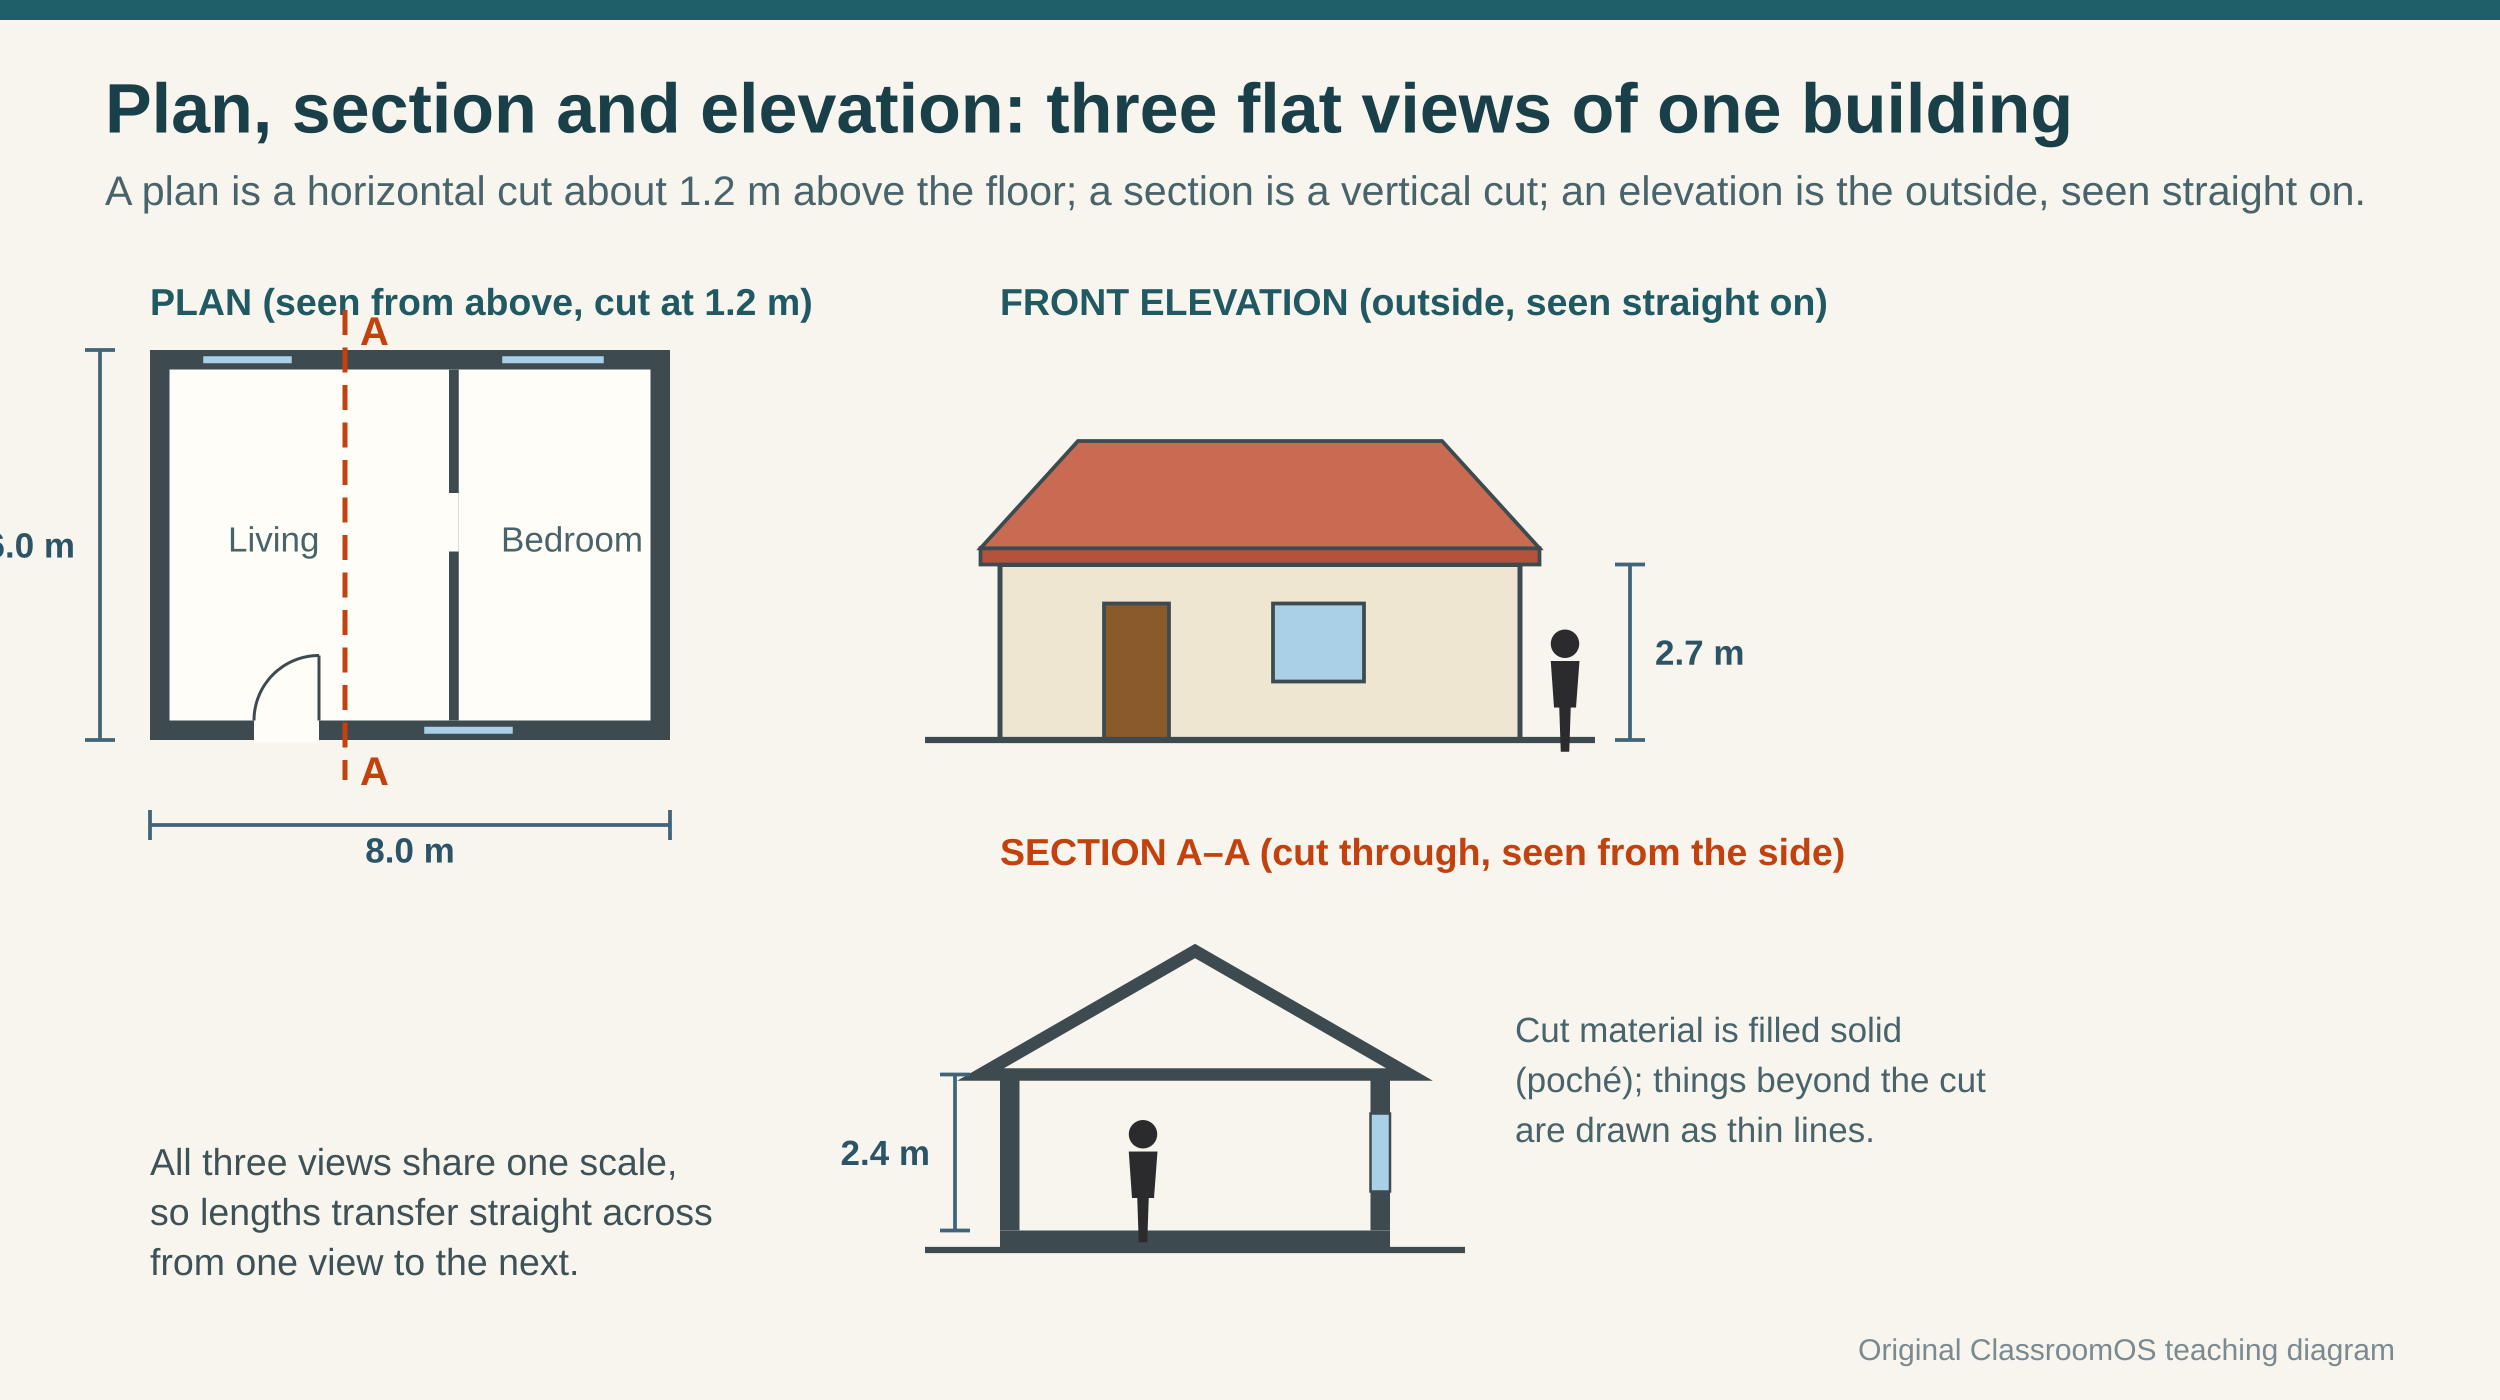
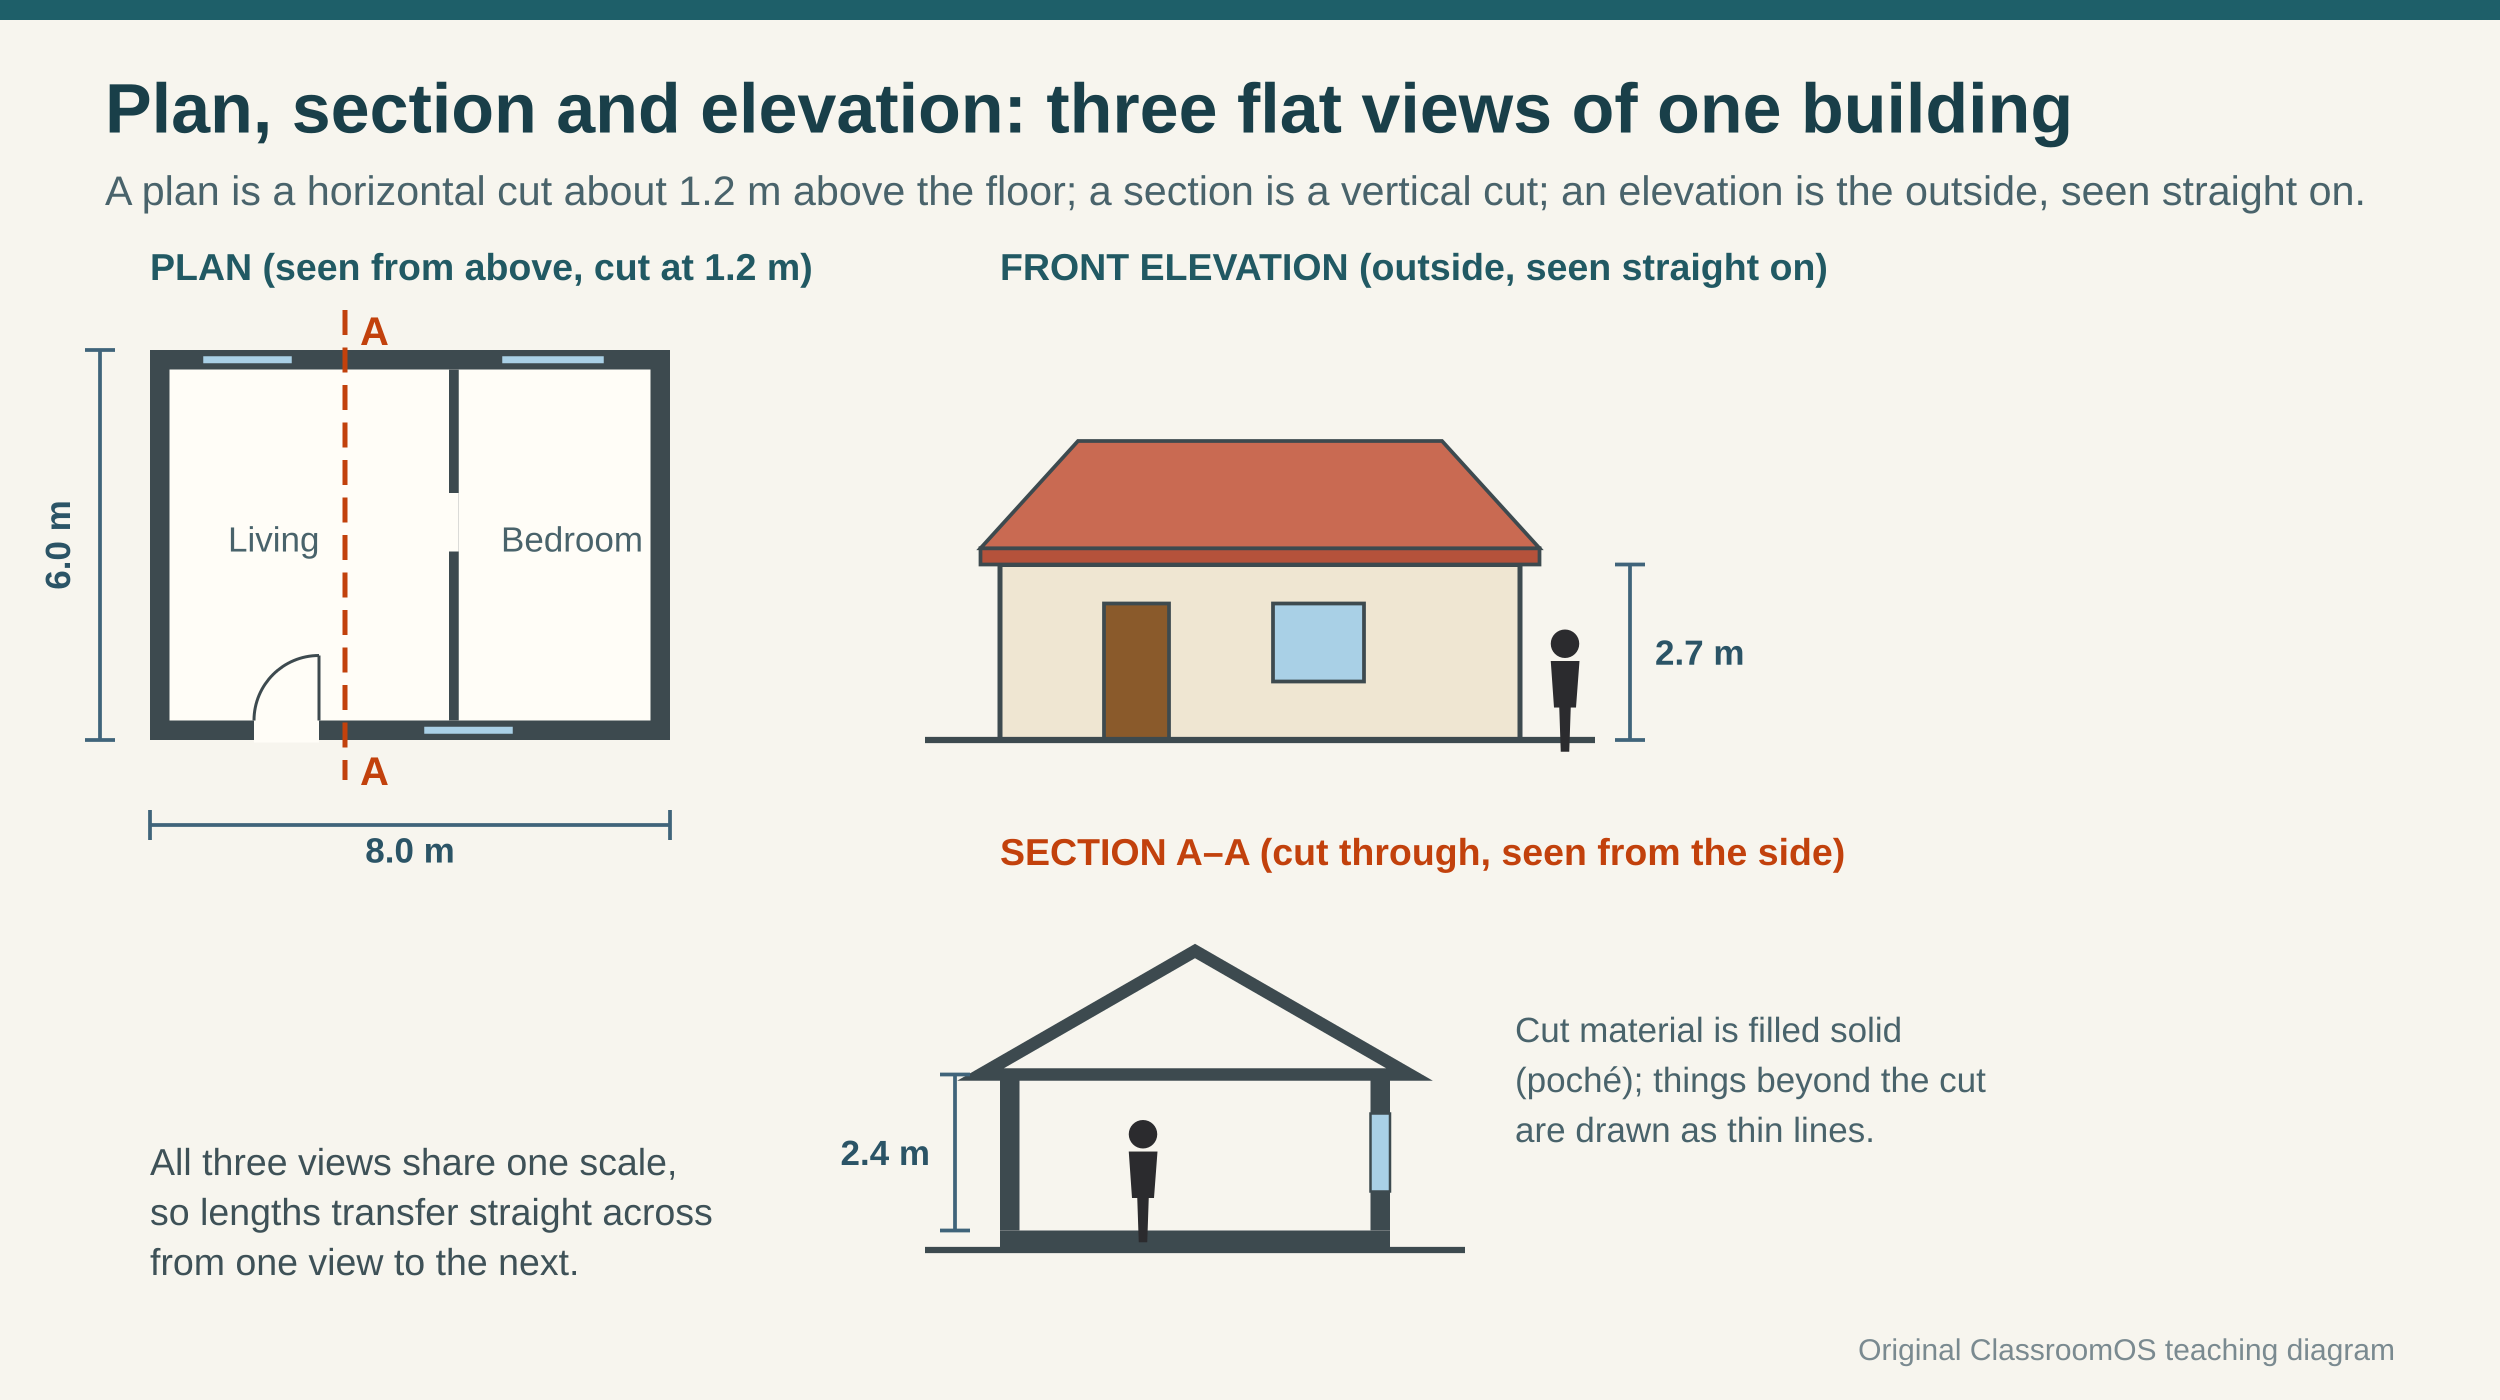
<svg xmlns="http://www.w3.org/2000/svg" viewBox="0 0 1000 560" role="img" aria-label="Plan, section and elevation of a small gable-roofed house drawn at the same scale, with the section cut line A–A marked on the plan.">
  <rect width="1000" height="560" fill="#f7f5ee" />
  <path d="M0 0h1000v8H0z" fill="#1e5f69" />
  <text x="42" y="53" font-family="Arial,Helvetica,sans-serif" font-size="28" font-weight="700" fill="#193f49">Plan, section and elevation: three flat views of one building</text>
  <text x="42" y="82" font-family="Arial,Helvetica,sans-serif" font-size="16.5" fill="#49636b">A plan is a horizontal cut about 1.2 m above the floor; a section is a vertical cut; an elevation is the outside, seen straight on.</text>
-   <text x="60" y="126" font-family="Arial,Helvetica,sans-serif" font-size="15" font-weight="700" fill="#215963">PLAN (seen from above, cut at 1.2 m)</text>
+   <text x="60" y="112" font-family="Arial,Helvetica,sans-serif" font-size="15" font-weight="700" fill="#215963">PLAN (seen from above, cut at 1.2 m)</text>
  <rect x="60" y="140" width="208" height="156" fill="#3d4a4f" />
  <rect x="67.8" y="147.8" width="192.4" height="140.4" fill="#fffdf7" />
  <rect x="179.6" y="147.8" width="3.9" height="140.4" fill="#3d4a4f" />
  <rect x="179.6" y="197.2" width="3.9" height="23.4" fill="#fffdf7" />
  <rect x="101.6" y="287.2" width="26" height="9.8" fill="#fffdf7" />
  <path d="M101.6 288.2 a26 26 0 0 1 26 -26" fill="none" stroke="#3d4a4f" stroke-width="1.2" />
  <line x1="127.6" y1="288.2" x2="127.6" y2="262.2" stroke="#3d4a4f" stroke-width="1.2" />
  <rect x="80.8" y="142" width="36.4" height="3.8" fill="#a9d0e6" stroke="#3d4a4f" stroke-width="1" />
  <rect x="200.4" y="142" width="41.6" height="3.8" fill="#a9d0e6" stroke="#3d4a4f" stroke-width="1" />
  <rect x="169.2" y="290.2" width="36.4" height="3.8" fill="#a9d0e6" stroke="#3d4a4f" stroke-width="1" />
  <line x1="138" y1="124" x2="138" y2="312" stroke="#c2410c" stroke-width="2" stroke-dasharray="10 5" />
  <text x="144" y="138" font-family="Arial,Helvetica,sans-serif" font-size="16" font-weight="700" fill="#c2410c">A</text>
  <text x="144" y="314" font-family="Arial,Helvetica,sans-serif" font-size="16" font-weight="700" fill="#c2410c">A</text>
  <line x1="60" y1="330" x2="268" y2="330" stroke="#40647a" stroke-width="1.5" />
  <line x1="60" y1="324" x2="60" y2="336" stroke="#40647a" stroke-width="1.5" />
  <line x1="268" y1="324" x2="268" y2="336" stroke="#40647a" stroke-width="1.5" />
  <text x="164" y="345" font-family="Arial,Helvetica,sans-serif" font-size="14" font-weight="700" fill="#2b5466" text-anchor="middle">8.0 m</text>
  <line x1="40" y1="140" x2="40" y2="296" stroke="#40647a" stroke-width="1.5" />
  <line x1="34" y1="140" x2="46" y2="140" stroke="#40647a" stroke-width="1.5" />
  <line x1="34" y1="296" x2="46" y2="296" stroke="#40647a" stroke-width="1.5" />
-   <text x="30" y="223" font-family="Arial,Helvetica,sans-serif" font-size="14" font-weight="700" fill="#2b5466" text-anchor="end">6.0 m</text>
+   <text x="28" y="218" transform="rotate(-90 28 218)" font-family="Arial,Helvetica,sans-serif" font-size="14" font-weight="700" fill="#2b5466" text-anchor="middle">6.0 m</text>
  <text x="91.2" y="220.6" font-family="Arial,Helvetica,sans-serif" font-size="14" fill="#49636b">Living</text>
  <text x="200.4" y="220.6" font-family="Arial,Helvetica,sans-serif" font-size="14" fill="#49636b">Bedroom</text>
-   <text x="400" y="126" font-family="Arial,Helvetica,sans-serif" font-size="15" font-weight="700" fill="#215963">FRONT ELEVATION (outside, seen straight on)</text>
+   <text x="400" y="112" font-family="Arial,Helvetica,sans-serif" font-size="15" font-weight="700" fill="#215963">FRONT ELEVATION (outside, seen straight on)</text>
  <rect x="400" y="225.8" width="208" height="70.2" fill="#efe6d2" stroke="#3d4a4f" stroke-width="2" />
  <polygon points="392.2,225.8 615.8,225.8 615.8,219.3 392.2,219.3" fill="#b5523b" stroke="#3d4a4f" stroke-width="1.5" />
  <polygon points="392.2,219.3 615.8,219.3 576.8,176.4 431.2,176.4" fill="#c96a52" stroke="#3d4a4f" stroke-width="1.5" />
  <rect x="441.6" y="241.4" width="26" height="54.6" fill="#8a5a2b" stroke="#3d4a4f" stroke-width="1.5" />
  <rect x="509.2" y="241.4" width="36.4" height="31.2" fill="#a9d0e6" stroke="#3d4a4f" stroke-width="1.5" />
  <line x1="370" y1="296" x2="638" y2="296" stroke="#3d4a4f" stroke-width="2.5" />
  <g fill="#2b2b2e">
    <circle cx="626" cy="257.5" r="5.7" />
    <path d="M620.3 264.4h11.5l-1.4 18.6h-2.1l-0.6 17.7h-3.4l-0.6 -17.7h-2.1z" />
  </g>
  <line x1="652" y1="225.8" x2="652" y2="296" stroke="#40647a" stroke-width="1.5" />
  <line x1="646" y1="225.8" x2="658" y2="225.8" stroke="#40647a" stroke-width="1.5" />
  <line x1="646" y1="296" x2="658" y2="296" stroke="#40647a" stroke-width="1.5" />
  <text x="662" y="265.9" font-family="Arial,Helvetica,sans-serif" font-size="14" font-weight="700" fill="#2b5466" text-anchor="start">2.7 m</text>
  <text x="400" y="346" font-family="Arial,Helvetica,sans-serif" font-size="15" font-weight="700" fill="#c2410c">SECTION A–A (cut through, seen from the side)</text>
  <rect x="400" y="492.2" width="156" height="7.8" fill="#3d4a4f" />
  <rect x="400" y="429.8" width="7.8" height="62.4" fill="#3d4a4f" />
  <rect x="548.2" y="429.8" width="7.8" height="62.4" fill="#3d4a4f" />
  <rect x="548.2" y="445.4" width="7.8" height="31.2" fill="#a9d0e6" stroke="#3d4a4f" stroke-width="1" />
  <polygon points="392.2,429.8 563.8,429.8 478,380.4" fill="none" stroke="#3d4a4f" stroke-width="5" />
  <line x1="407.8" y1="429.8" x2="548.2" y2="429.8" stroke="#3d4a4f" stroke-width="3" />
  <line x1="370" y1="500" x2="586" y2="500" stroke="#3d4a4f" stroke-width="2.5" />
  <g fill="#2b2b2e">
    <circle cx="457.2" cy="453.7" r="5.7" />
    <path d="M451.5 460.6h11.5l-1.4 18.6h-2.1l-0.6 17.7h-3.4l-0.6 -17.7h-2.1z" />
  </g>
  <line x1="382" y1="429.8" x2="382" y2="492.2" stroke="#40647a" stroke-width="1.5" />
  <line x1="376" y1="429.8" x2="388" y2="429.8" stroke="#40647a" stroke-width="1.5" />
  <line x1="376" y1="492.2" x2="388" y2="492.2" stroke="#40647a" stroke-width="1.5" />
  <text x="372" y="466" font-family="Arial,Helvetica,sans-serif" font-size="14" font-weight="700" fill="#2b5466" text-anchor="end">2.4 m</text>
  <text x="606" y="416.8" font-family="Arial,Helvetica,sans-serif" font-size="14" fill="#49636b">Cut material is filled solid</text>
  <text x="606" y="436.8" font-family="Arial,Helvetica,sans-serif" font-size="14" fill="#49636b">(poché); things beyond the cut</text>
  <text x="606" y="456.8" font-family="Arial,Helvetica,sans-serif" font-size="14" fill="#49636b">are drawn as thin lines.</text>
  <text x="60" y="470" font-family="Arial,Helvetica,sans-serif" font-size="15" fill="#3e5157">All three views share one scale,</text>
  <text x="60" y="490" font-family="Arial,Helvetica,sans-serif" font-size="15" fill="#3e5157">so lengths transfer straight across</text>
  <text x="60" y="510" font-family="Arial,Helvetica,sans-serif" font-size="15" fill="#3e5157">from one view to the next.</text>
  <text x="958" y="544" text-anchor="end" font-family="Arial,Helvetica,sans-serif" font-size="12" fill="#7a8a90">Original ClassroomOS teaching diagram</text>
</svg>
